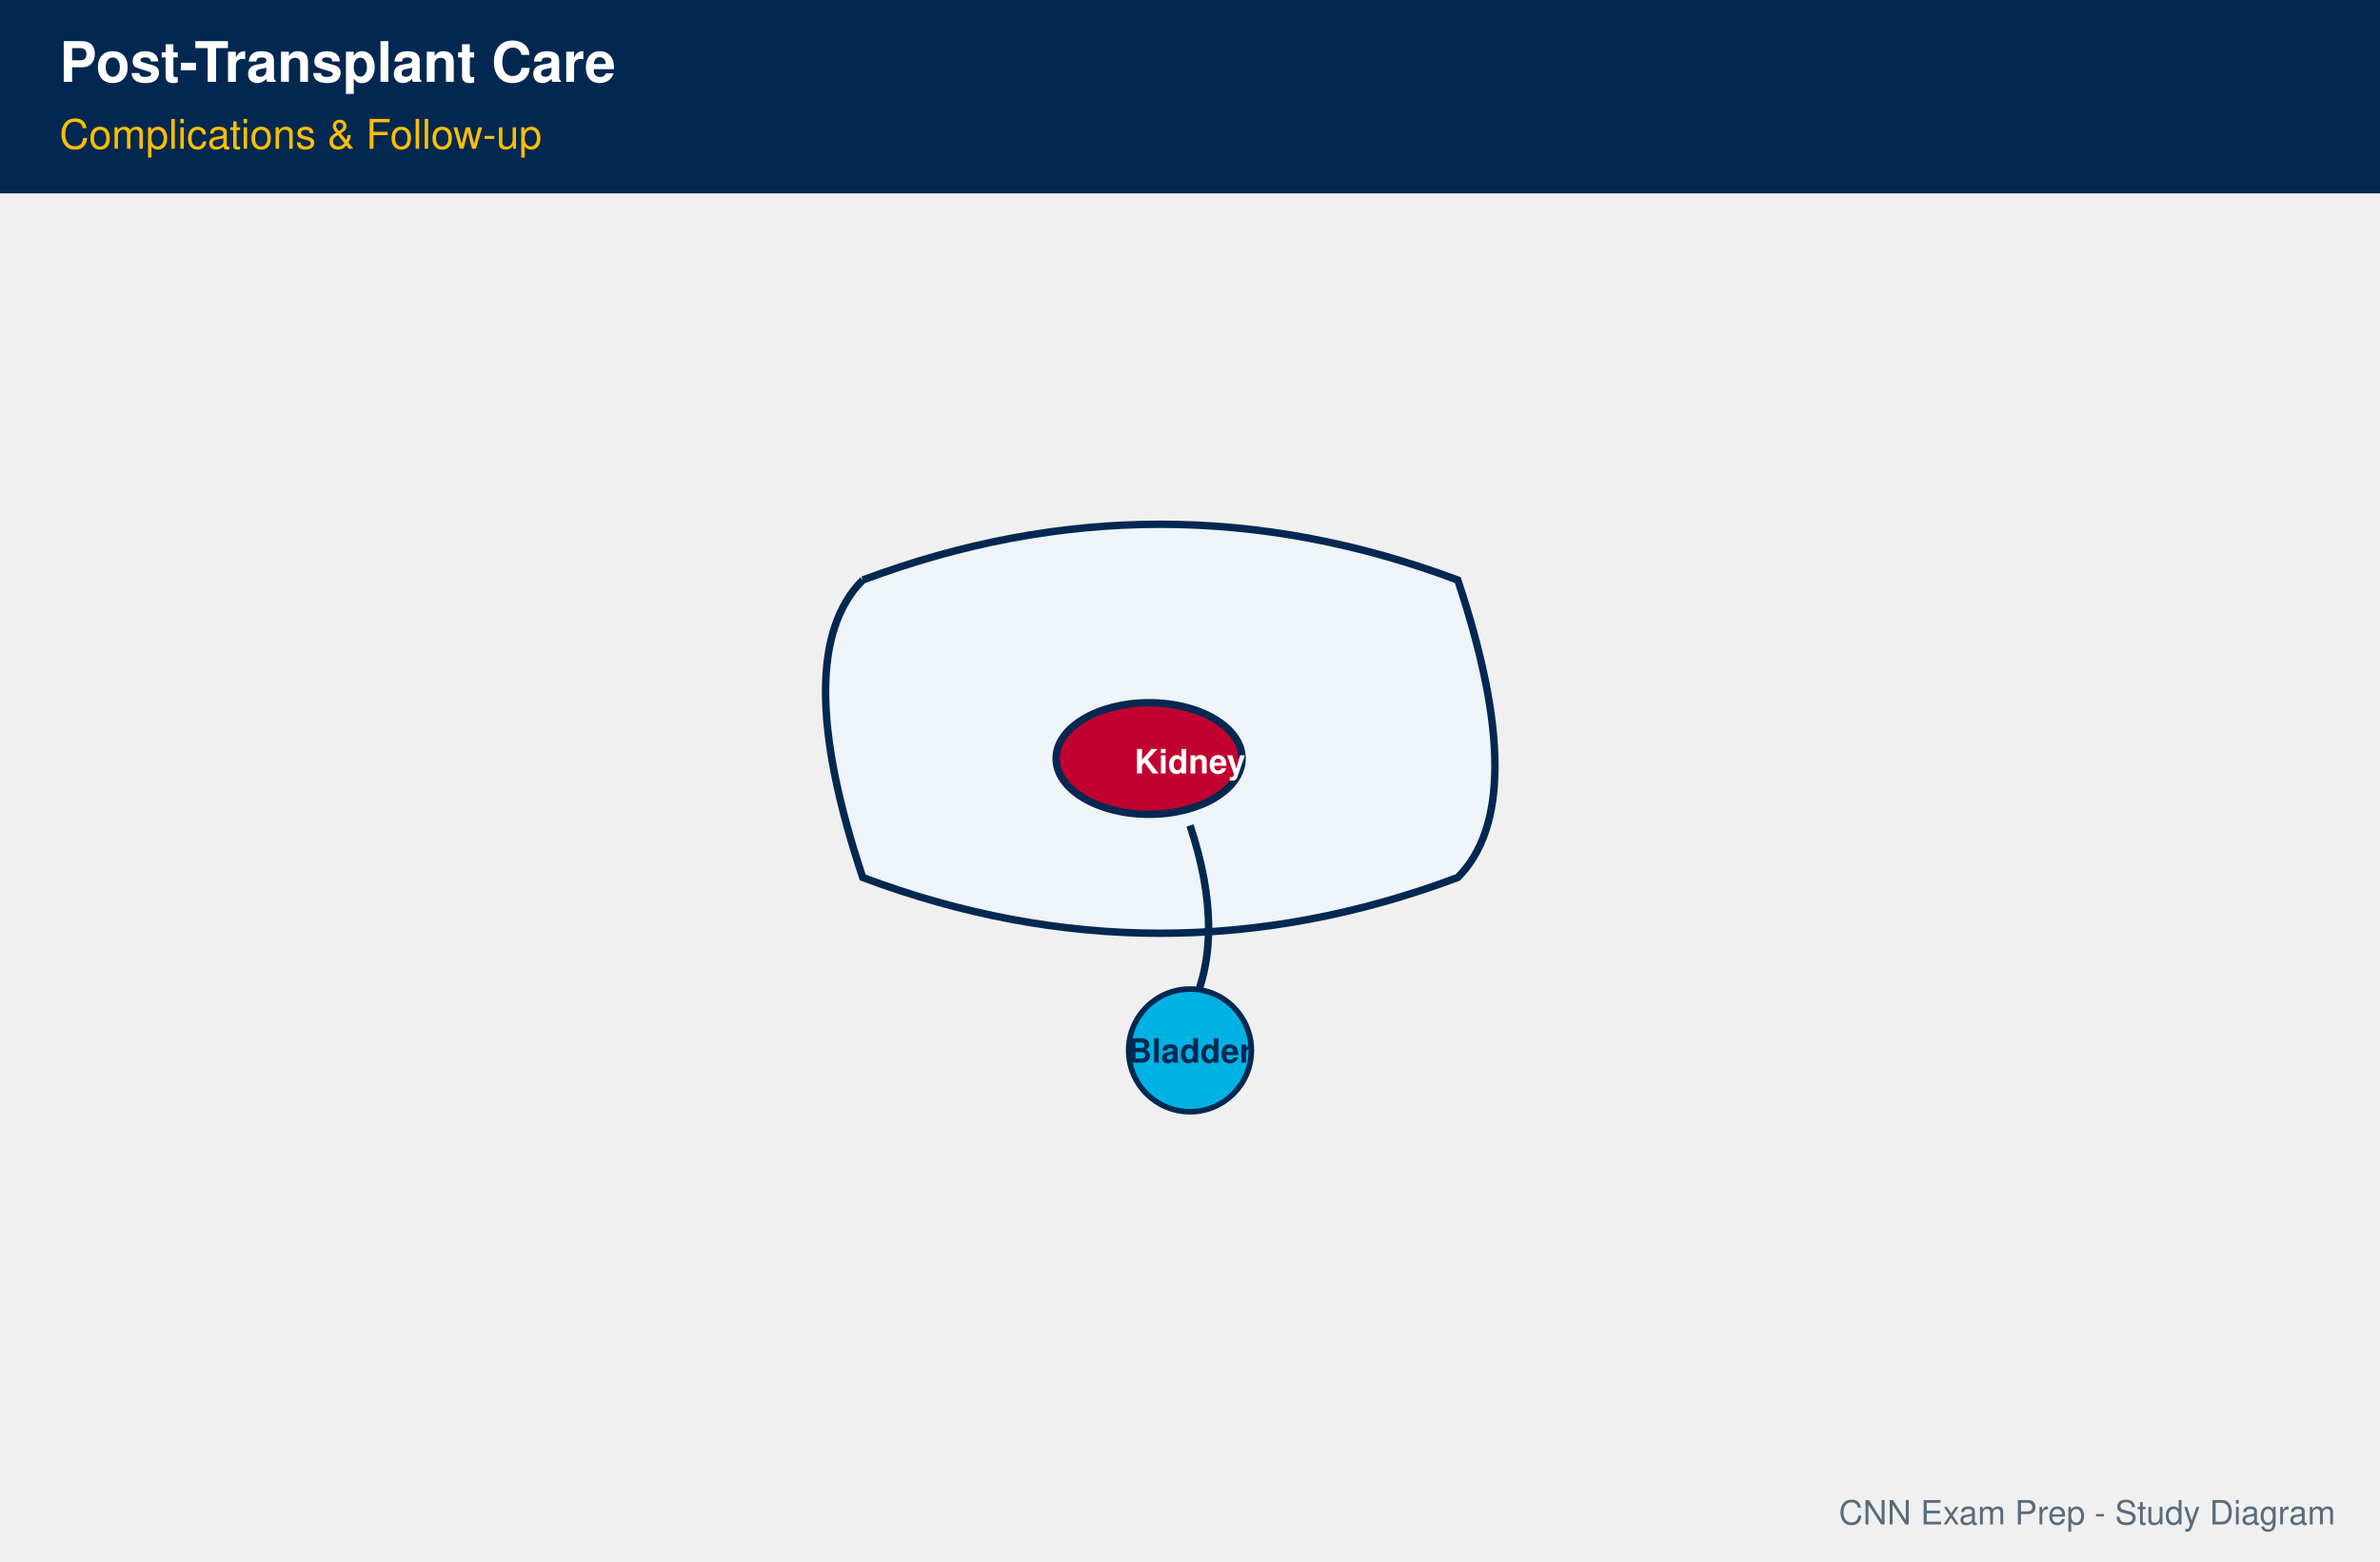
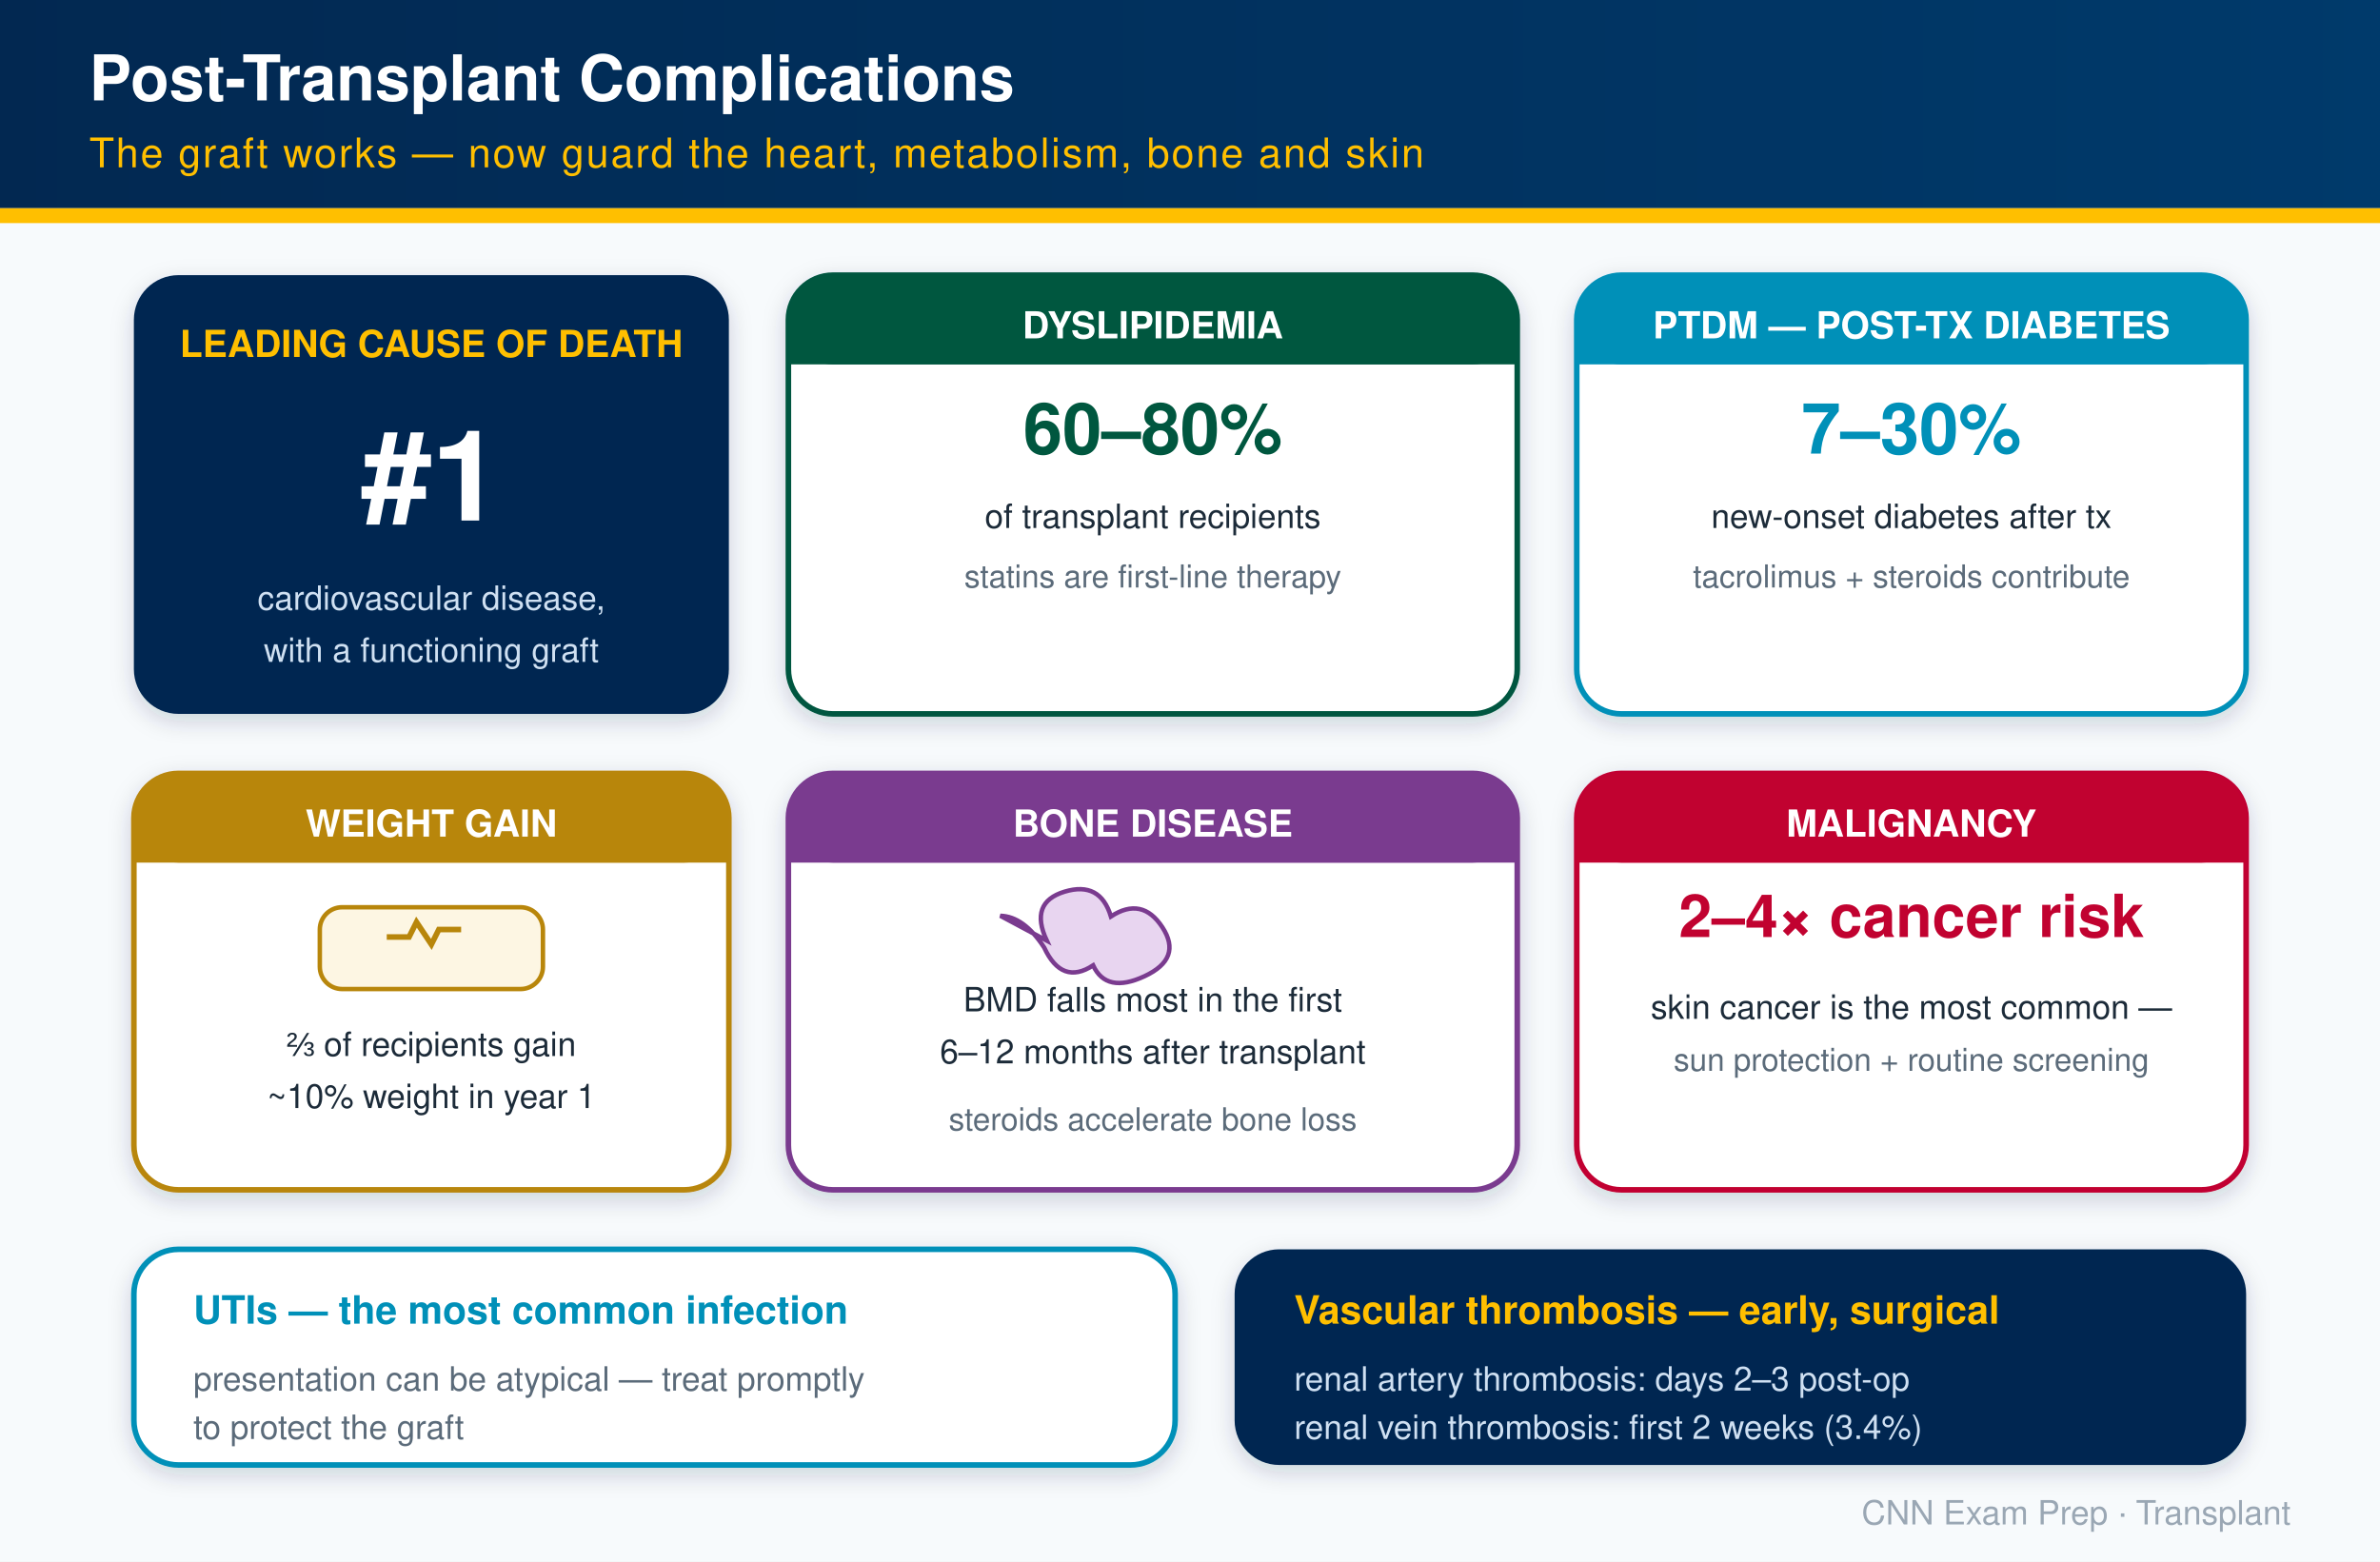
- <svg xmlns="http://www.w3.org/2000/svg" viewBox="0 0 640 420" width="640" height="420" font-family="Helvetica,Arial,sans-serif">
-   <rect x="0" y="0" width="640" height="52" fill="#022851" />
-   <text x="16" y="22" fill="#fff" font-size="15" font-weight="bold">Post-Transplant Care</text>
-   <text x="16" y="40" fill="#ffbf00" font-size="11">Complications &amp; Follow-up</text>
-   <path d="M 232.0 156.0 q 80 -30 160 0 q 20 60 0 80 q -80 30 -160 0 q -20 -60 0 -80" fill="#eef4f8" stroke="#022851" stroke-width="2" />
-   <path d="M 309.0 189.0 a 25 15 0 1 0 0 30 a 25 15 0 1 0 0 -30" fill="#c10230" stroke="#022851" stroke-width="2" />
-   <text x="320" y="208" fill="#fff" font-size="9" text-anchor="middle" font-weight="bold">Kidney</text>
-   <path d="M 320 222.0 q 10 30 0 50" fill="none" stroke="#022851" stroke-width="2" />
-   <circle cx="320" cy="282.5" r="16.5" fill="#00b2e3" stroke="#022851" stroke-width="1.5" />
-   <text x="320" y="285.8" fill="#022851" font-size="9" text-anchor="middle" font-weight="bold">Bladder</text>
-   <text x="628" y="410" fill="#5b6b7a" font-size="9" text-anchor="end">CNN Exam Prep - Study Diagram</text>
+ <svg xmlns="http://www.w3.org/2000/svg" viewBox="0 0 640 420" font-family="Helvetica,Arial,sans-serif">
+   <defs>
+     <linearGradient id="tx8Head" x1="0" y1="0" x2="1" y2="0">
+       <stop offset="0" stop-color="#022851" />
+       <stop offset="1" stop-color="#003a6b" />
+     </linearGradient>
+     <filter id="tx8Sh" x="-20%" y="-20%" width="140%" height="140%">
+       <feDropShadow dx="0" dy="2" stdDeviation="3" flood-color="#022851" flood-opacity="0.18" />
+     </filter>
+   </defs>
+   <rect width="640" height="420" fill="#f7fafc" />
+   <rect width="640" height="56" fill="url(#tx8Head)" />
+   <rect y="56" width="640" height="4" fill="#ffbf00" />
+   <text x="24" y="27" fill="#ffffff" font-size="17" font-weight="bold">Post-Transplant Complications</text>
+   <text x="24" y="45" fill="#ffbf00" font-size="11" letter-spacing="0.5">The graft works — now guard the heart, metabolism, bone and skin</text>
+   <g filter="url(#tx8Sh)">
+     <rect x="36" y="74" width="160" height="118" rx="12" fill="#022851" />
+   </g>
+   <text x="116" y="96" fill="#ffbf00" font-size="10" text-anchor="middle" font-weight="bold">LEADING CAUSE OF DEATH</text>
+   <text x="116" y="140" fill="#ffffff" font-size="34" text-anchor="middle" font-weight="bold">#1</text>
+   <text x="116" y="164" fill="#cfe0f2" font-size="9" text-anchor="middle">cardiovascular disease,</text>
+   <text x="116" y="178" fill="#cfe0f2" font-size="9" text-anchor="middle">with a functioning graft</text>
+   <g filter="url(#tx8Sh)">
+     <rect x="212" y="74" width="196" height="118" rx="12" fill="#ffffff" stroke="#00573f" stroke-width="1.5" />
+   </g>
+   <rect x="212" y="74" width="196" height="24" rx="12" fill="#00573f" />
+   <rect x="212" y="86" width="196" height="12" fill="#00573f" />
+   <text x="310" y="91" fill="#ffffff" font-size="10" text-anchor="middle" font-weight="bold">DYSLIPIDEMIA</text>
+   <text x="310" y="122" fill="#00573f" font-size="19" text-anchor="middle" font-weight="bold">60–80%</text>
+   <text x="310" y="142" fill="#1c2b39" font-size="9" text-anchor="middle">of transplant recipients</text>
+   <text x="310" y="158" fill="#5b6b7a" font-size="8.5" text-anchor="middle">statins are first-line therapy</text>
+   <g filter="url(#tx8Sh)">
+     <rect x="424" y="74" width="180" height="118" rx="12" fill="#ffffff" stroke="#0090b8" stroke-width="1.5" />
+   </g>
+   <rect x="424" y="74" width="180" height="24" rx="12" fill="#0090b8" />
+   <rect x="424" y="86" width="180" height="12" fill="#0090b8" />
+   <text x="514" y="91" fill="#ffffff" font-size="10" text-anchor="middle" font-weight="bold">PTDM — POST-TX DIABETES</text>
+   <text x="514" y="122" fill="#0090b8" font-size="19" text-anchor="middle" font-weight="bold">7–30%</text>
+   <text x="514" y="142" fill="#1c2b39" font-size="9" text-anchor="middle">new-onset diabetes after tx</text>
+   <text x="514" y="158" fill="#5b6b7a" font-size="8.5" text-anchor="middle">tacrolimus + steroids contribute</text>
+   <g filter="url(#tx8Sh)">
+     <rect x="36" y="208" width="160" height="112" rx="12" fill="#ffffff" stroke="#b8860b" stroke-width="1.5" />
+   </g>
+   <rect x="36" y="208" width="160" height="24" rx="12" fill="#b8860b" />
+   <rect x="36" y="220" width="160" height="12" fill="#b8860b" />
+   <text x="116" y="225" fill="#ffffff" font-size="10" text-anchor="middle" font-weight="bold">WEIGHT GAIN</text>
+   <rect x="86" y="244" width="60" height="22" rx="6" fill="#fdf6e3" stroke="#b8860b" stroke-width="1.2" />
+   <path d="M104 252 h6 l2 -4 l4 6 l2 -4 h6" fill="none" stroke="#b8860b" stroke-width="1.5" />
+   <text x="116" y="284" fill="#1c2b39" font-size="9" text-anchor="middle">⅔ of recipients gain</text>
+   <text x="116" y="298" fill="#1c2b39" font-size="9" text-anchor="middle">~10% weight in year 1</text>
+   <g filter="url(#tx8Sh)">
+     <rect x="212" y="208" width="196" height="112" rx="12" fill="#ffffff" stroke="#7a3b8f" stroke-width="1.5" />
+   </g>
+   <rect x="212" y="208" width="196" height="24" rx="12" fill="#7a3b8f" />
+   <rect x="212" y="220" width="196" height="12" fill="#7a3b8f" />
+   <text x="310" y="225" fill="#ffffff" font-size="10" text-anchor="middle" font-weight="bold">BONE DISEASE</text>
+   <path d="M282 258 q-8 -8 0 -14 q8 -6 14 2 q6 -8 14 -2 q8 6 0 14 q-8 8 -14 2 q-6 8 -14 0 q-8 -6 -14 -4 z" fill="#e8d5f0" stroke="#7a3b8f" stroke-width="1.2" transform="rotate(20 296 254)" />
+   <text x="310" y="272" fill="#1c2b39" font-size="9" text-anchor="middle">BMD falls most in the first</text>
+   <text x="310" y="286" fill="#1c2b39" font-size="9" text-anchor="middle">6–12 months after transplant</text>
+   <text x="310" y="304" fill="#5b6b7a" font-size="8.5" text-anchor="middle">steroids accelerate bone loss</text>
+   <g filter="url(#tx8Sh)">
+     <rect x="424" y="208" width="180" height="112" rx="12" fill="#ffffff" stroke="#c10230" stroke-width="1.5" />
+   </g>
+   <rect x="424" y="208" width="180" height="24" rx="12" fill="#c10230" />
+   <rect x="424" y="220" width="180" height="12" fill="#c10230" />
+   <text x="514" y="225" fill="#ffffff" font-size="10" text-anchor="middle" font-weight="bold">MALIGNANCY</text>
+   <text x="514" y="252" fill="#c10230" font-size="16" text-anchor="middle" font-weight="bold">2–4× cancer risk</text>
+   <text x="514" y="274" fill="#1c2b39" font-size="9" text-anchor="middle">skin cancer is the most common —</text>
+   <text x="514" y="288" fill="#5b6b7a" font-size="8.5" text-anchor="middle">sun protection + routine screening</text>
+   <g filter="url(#tx8Sh)">
+     <rect x="36" y="336" width="280" height="58" rx="12" fill="#ffffff" stroke="#0090b8" stroke-width="1.5" />
+   </g>
+   <text x="52" y="356" fill="#0090b8" font-size="10.5" font-weight="bold">UTIs — the most common infection</text>
+   <text x="52" y="374" fill="#5b6b7a" font-size="9">presentation can be atypical — treat promptly</text>
+   <text x="52" y="387" fill="#5b6b7a" font-size="9">to protect the graft</text>
+   <g filter="url(#tx8Sh)">
+     <rect x="332" y="336" width="272" height="58" rx="12" fill="#022851" />
+   </g>
+   <text x="348" y="356" fill="#ffbf00" font-size="10.5" font-weight="bold">Vascular thrombosis — early, surgical</text>
+   <g font-size="9" fill="#cfe0f2">
+     <text x="348" y="374">renal artery thrombosis: days 2–3 post-op</text>
+     <text x="348" y="387">renal vein thrombosis: first 2 weeks (3.4%)</text>
+   </g>
+   <text x="616" y="410" fill="#9aa7b4" font-size="9" text-anchor="end">CNN Exam Prep · Transplant</text>
</svg>
